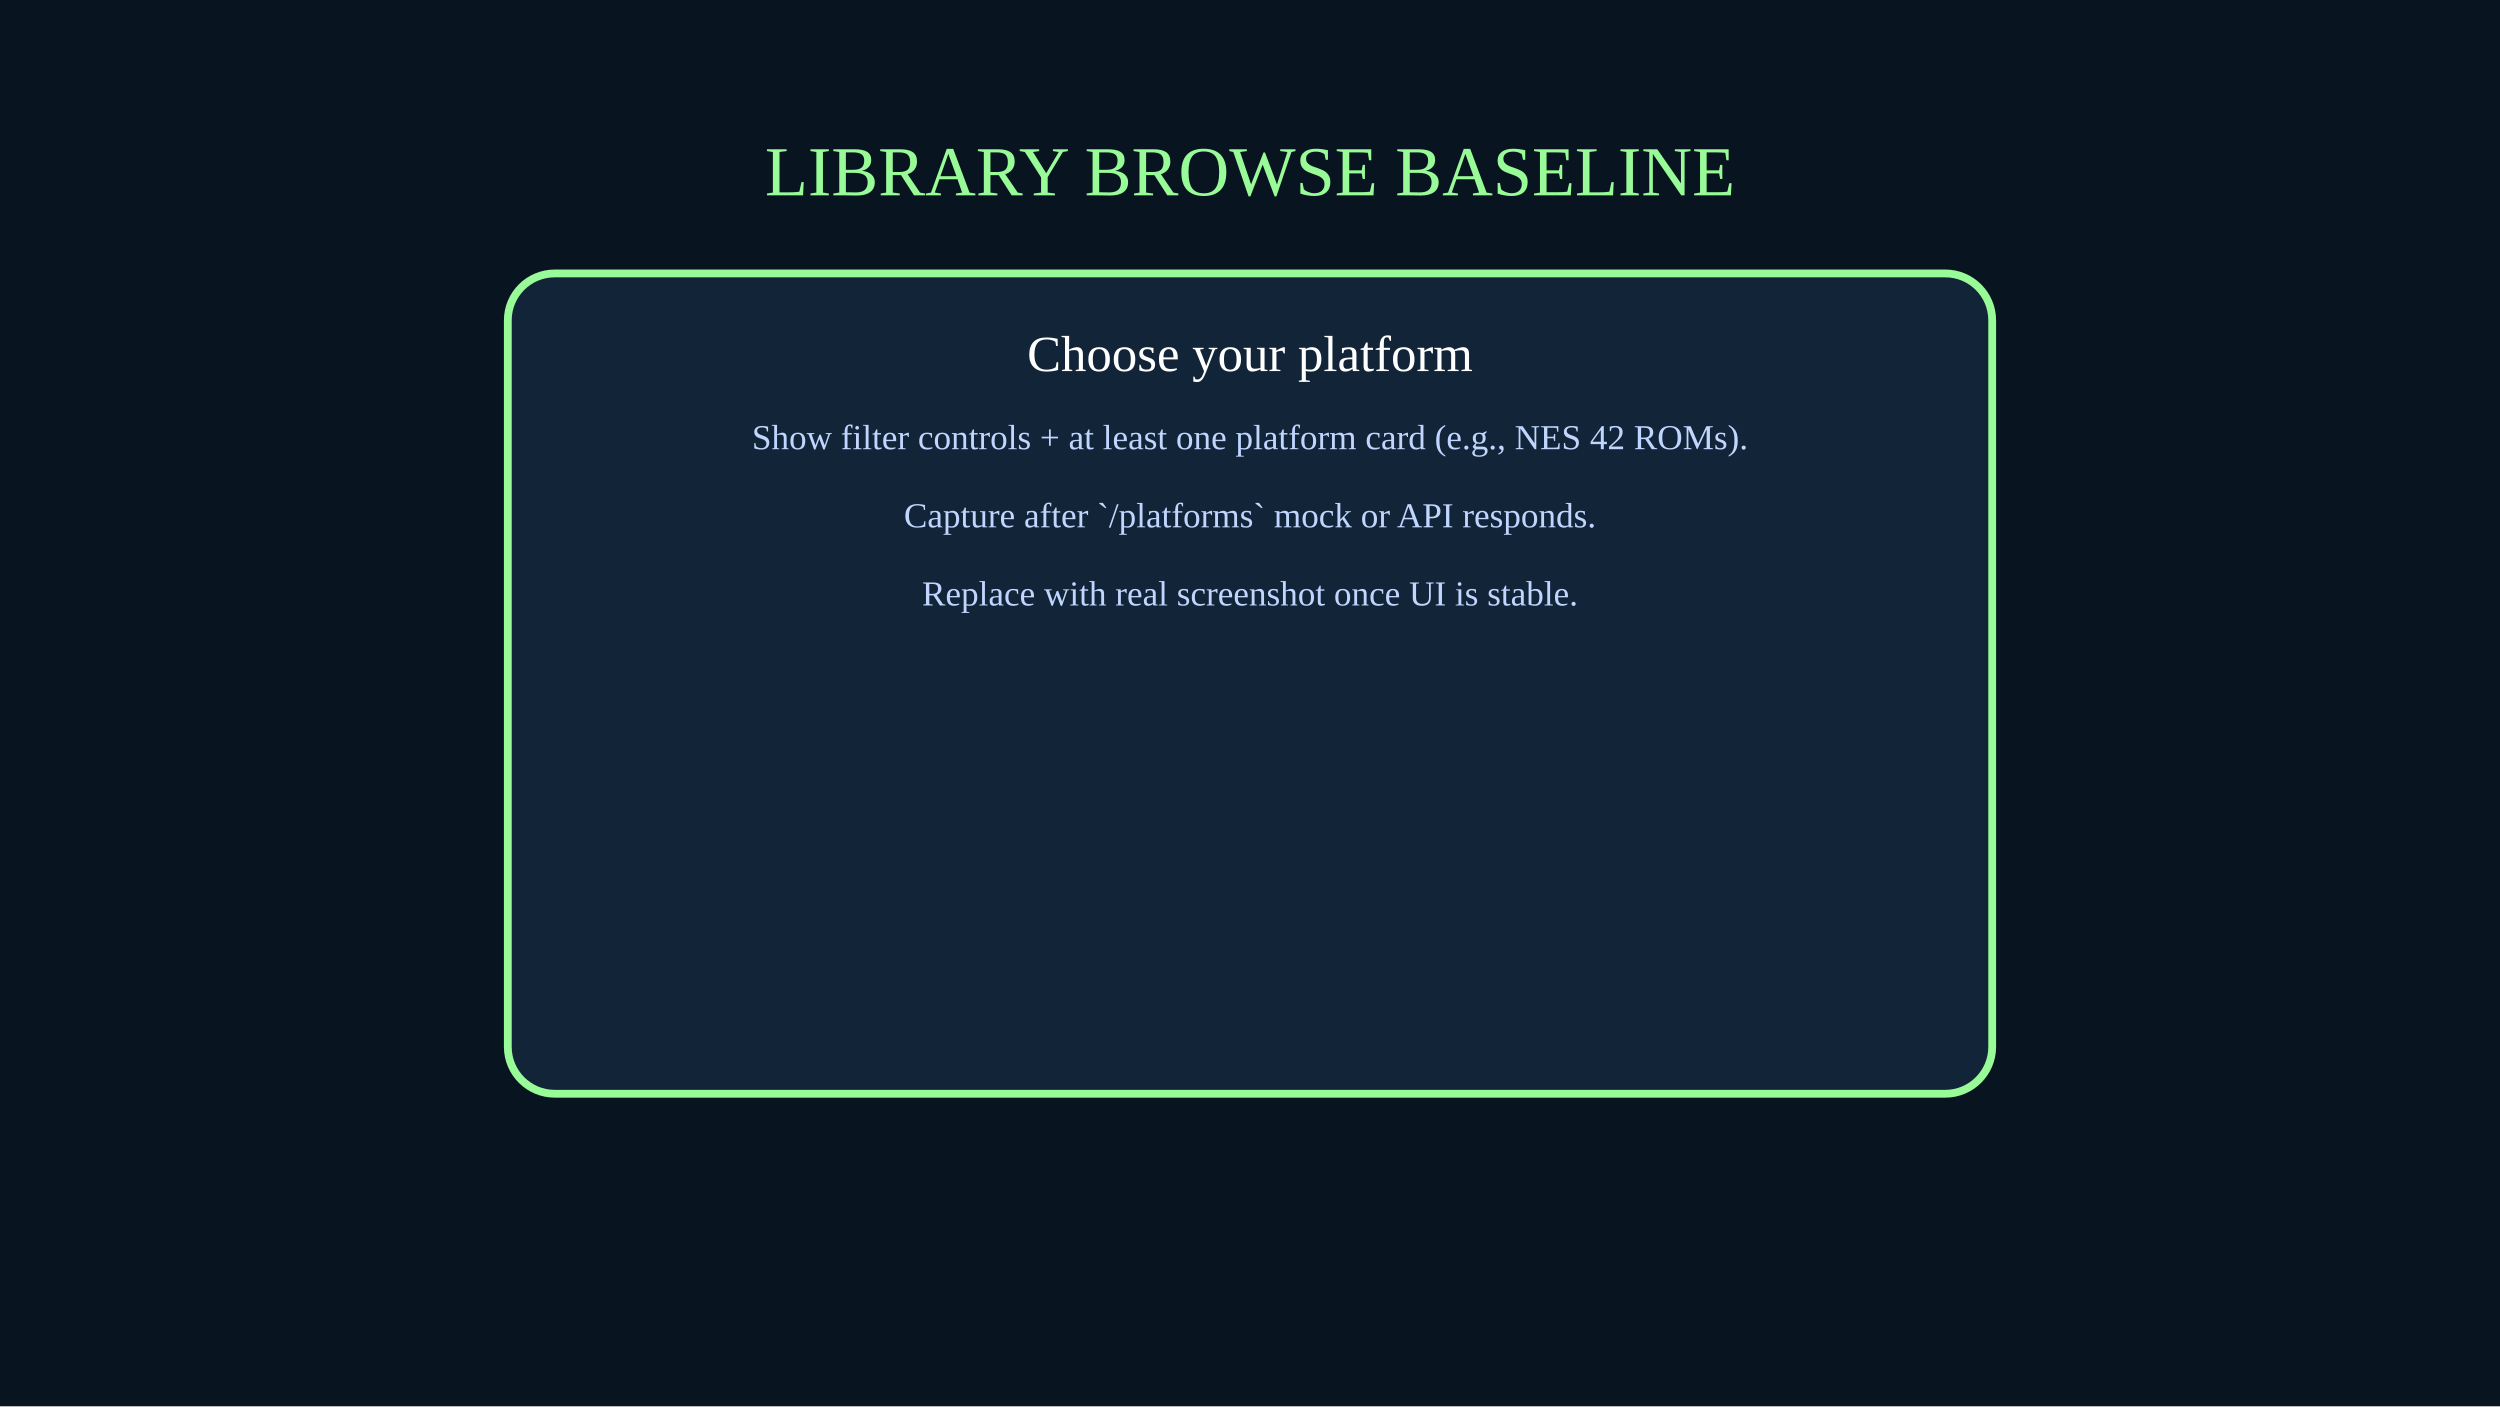
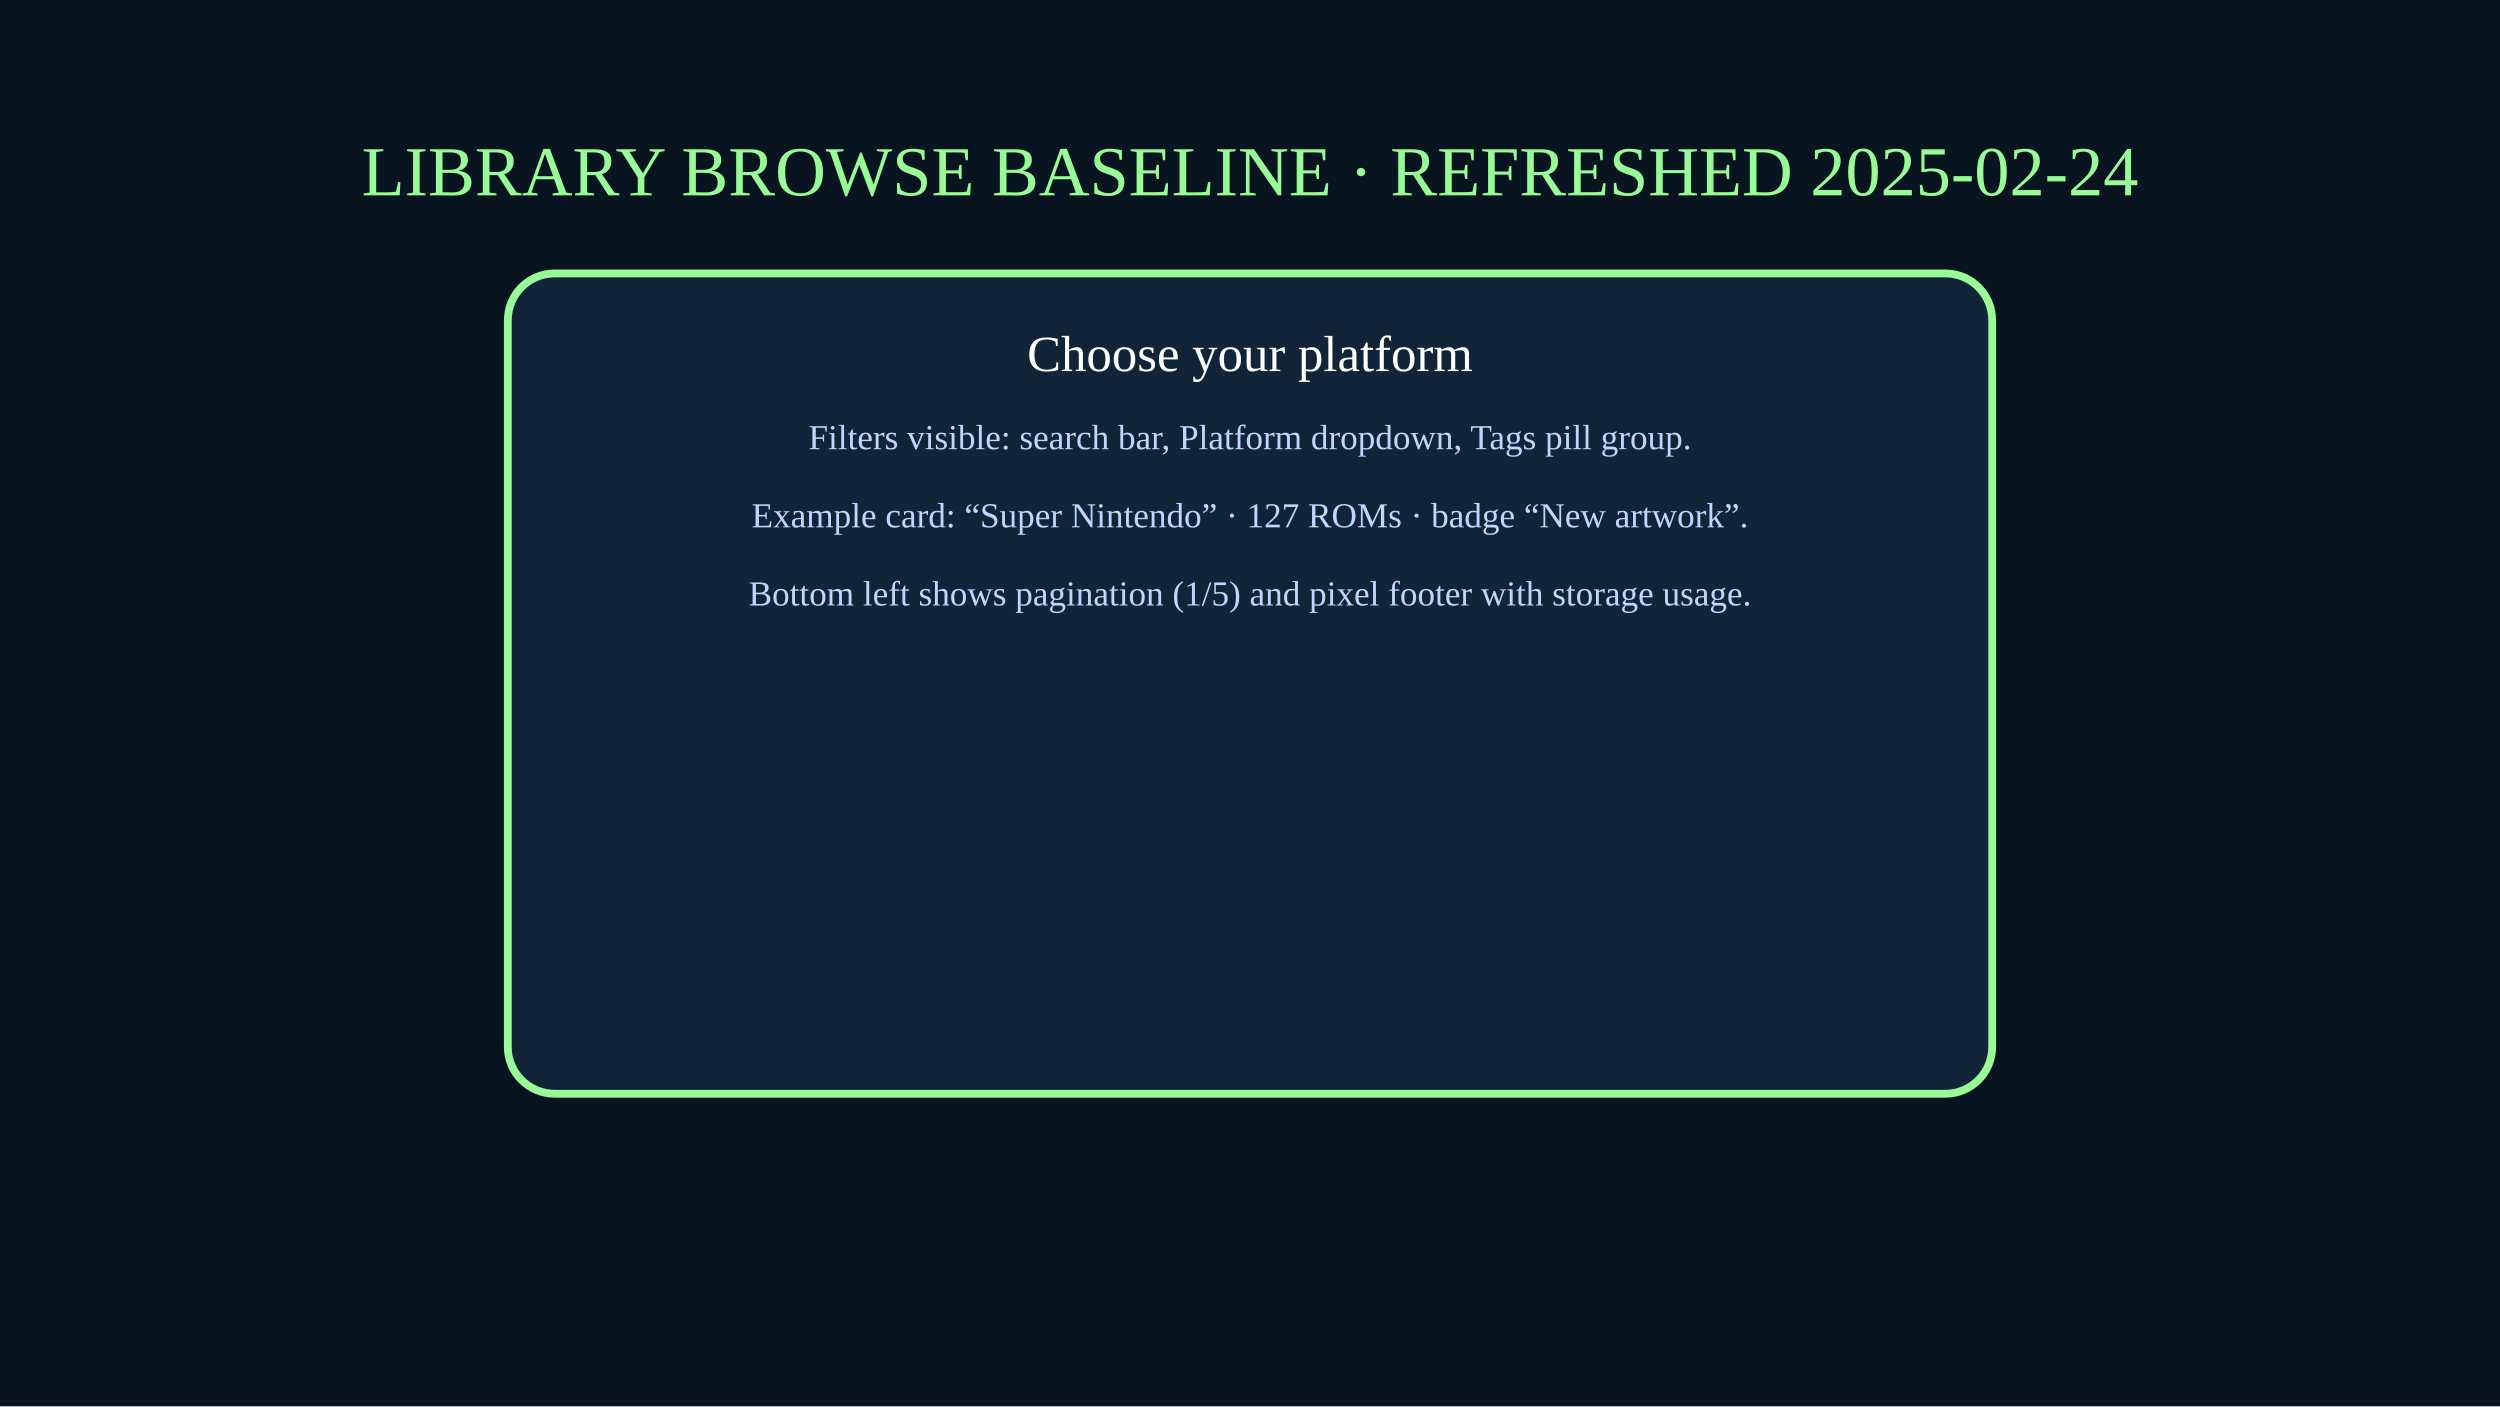
<svg xmlns="http://www.w3.org/2000/svg" width="1280" height="720">
  <rect width="100%" height="100%" fill="#08141f" />
-   <text x="640" y="100" font-size="36" text-anchor="middle" fill="#98fb98">LIBRARY BROWSE BASELINE</text>
+   <text x="640" y="100" font-size="36" text-anchor="middle" fill="#98fb98">LIBRARY BROWSE BASELINE · REFRESHED 2025-02-24</text>
  <rect x="260" y="140" width="760" height="420" fill="#112438" stroke="#98fb98" stroke-width="4" rx="24" />
  <text x="640" y="190" font-size="26" text-anchor="middle" fill="#ffffff">Choose your platform</text>
-   <text x="640" y="230" font-size="18" text-anchor="middle" fill="#c0d6ff">Show filter controls + at least one platform card (e.g., NES 42 ROMs).</text>
-   <text x="640" y="270" font-size="18" text-anchor="middle" fill="#c0d6ff">Capture after `/platforms` mock or API responds.</text>
-   <text x="640" y="310" font-size="18" text-anchor="middle" fill="#c0d6ff">Replace with real screenshot once UI is stable.</text>
+   <text x="640" y="230" font-size="18" text-anchor="middle" fill="#c0d6ff">Filters visible: search bar, Platform dropdown, Tags pill group.</text>
+   <text x="640" y="270" font-size="18" text-anchor="middle" fill="#c0d6ff">Example card: “Super Nintendo” · 127 ROMs · badge “New artwork”.</text>
+   <text x="640" y="310" font-size="18" text-anchor="middle" fill="#c0d6ff">Bottom left shows pagination (1/5) and pixel footer with storage usage.</text>
</svg>
